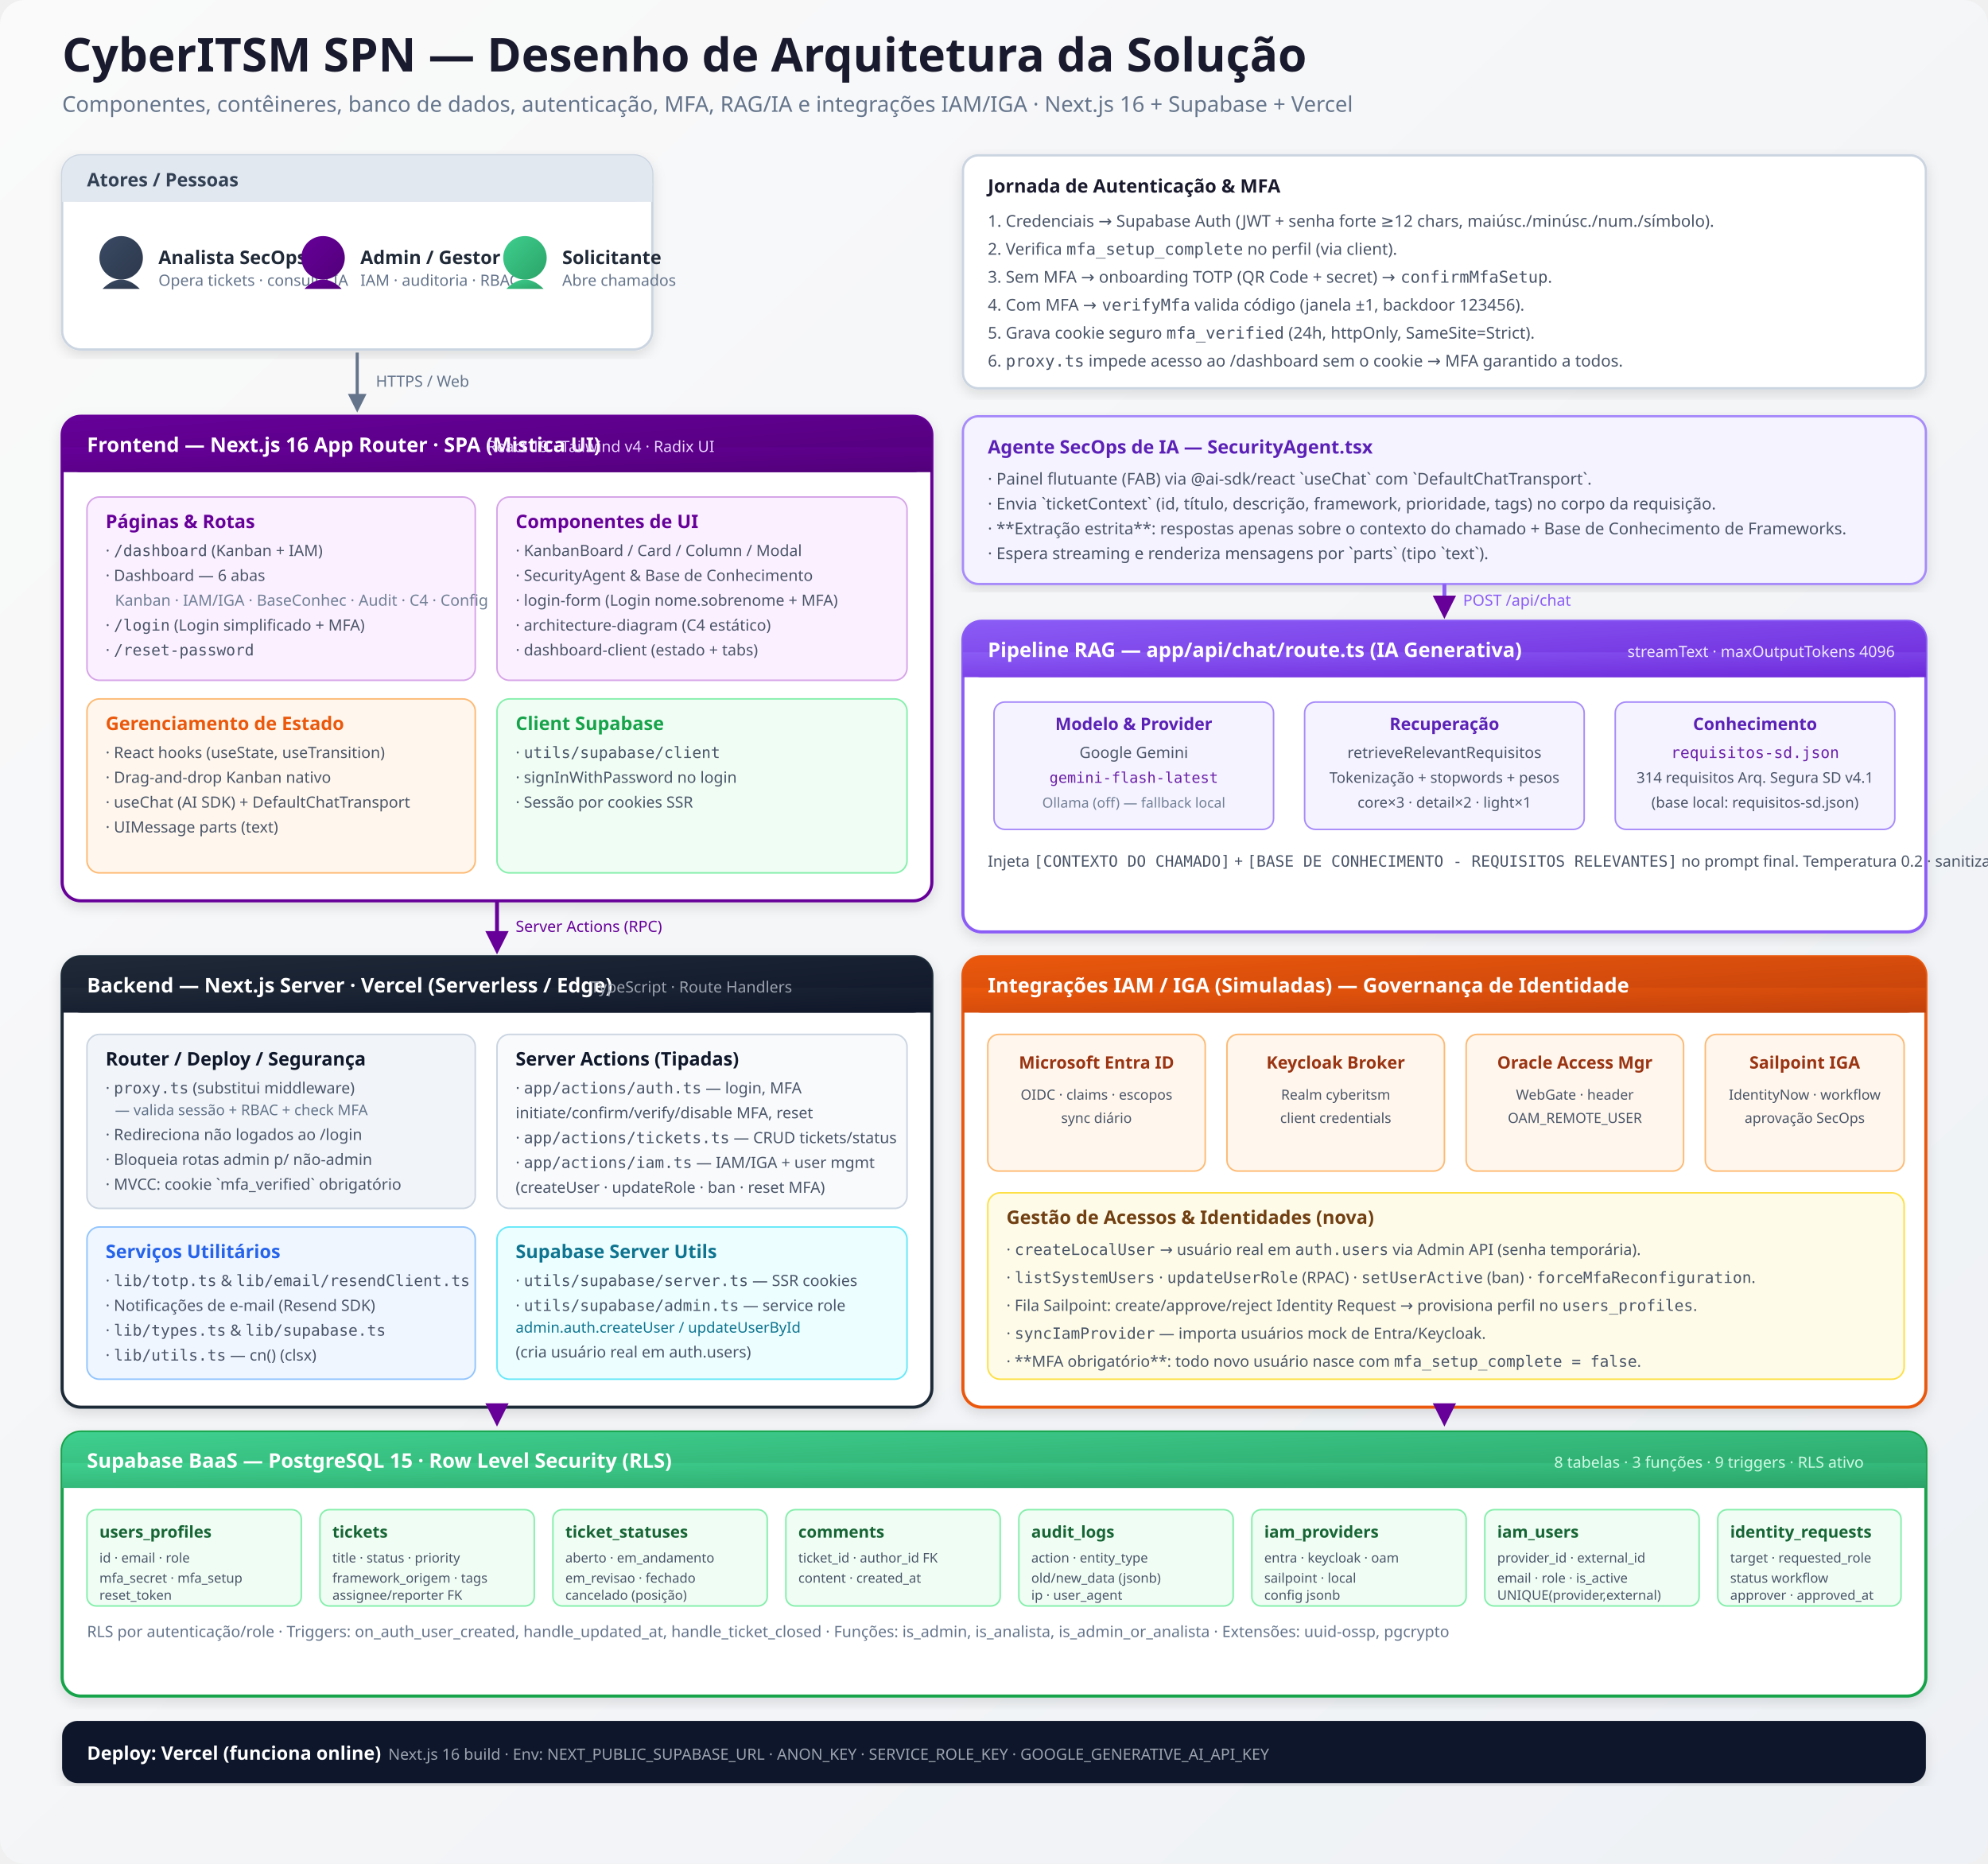
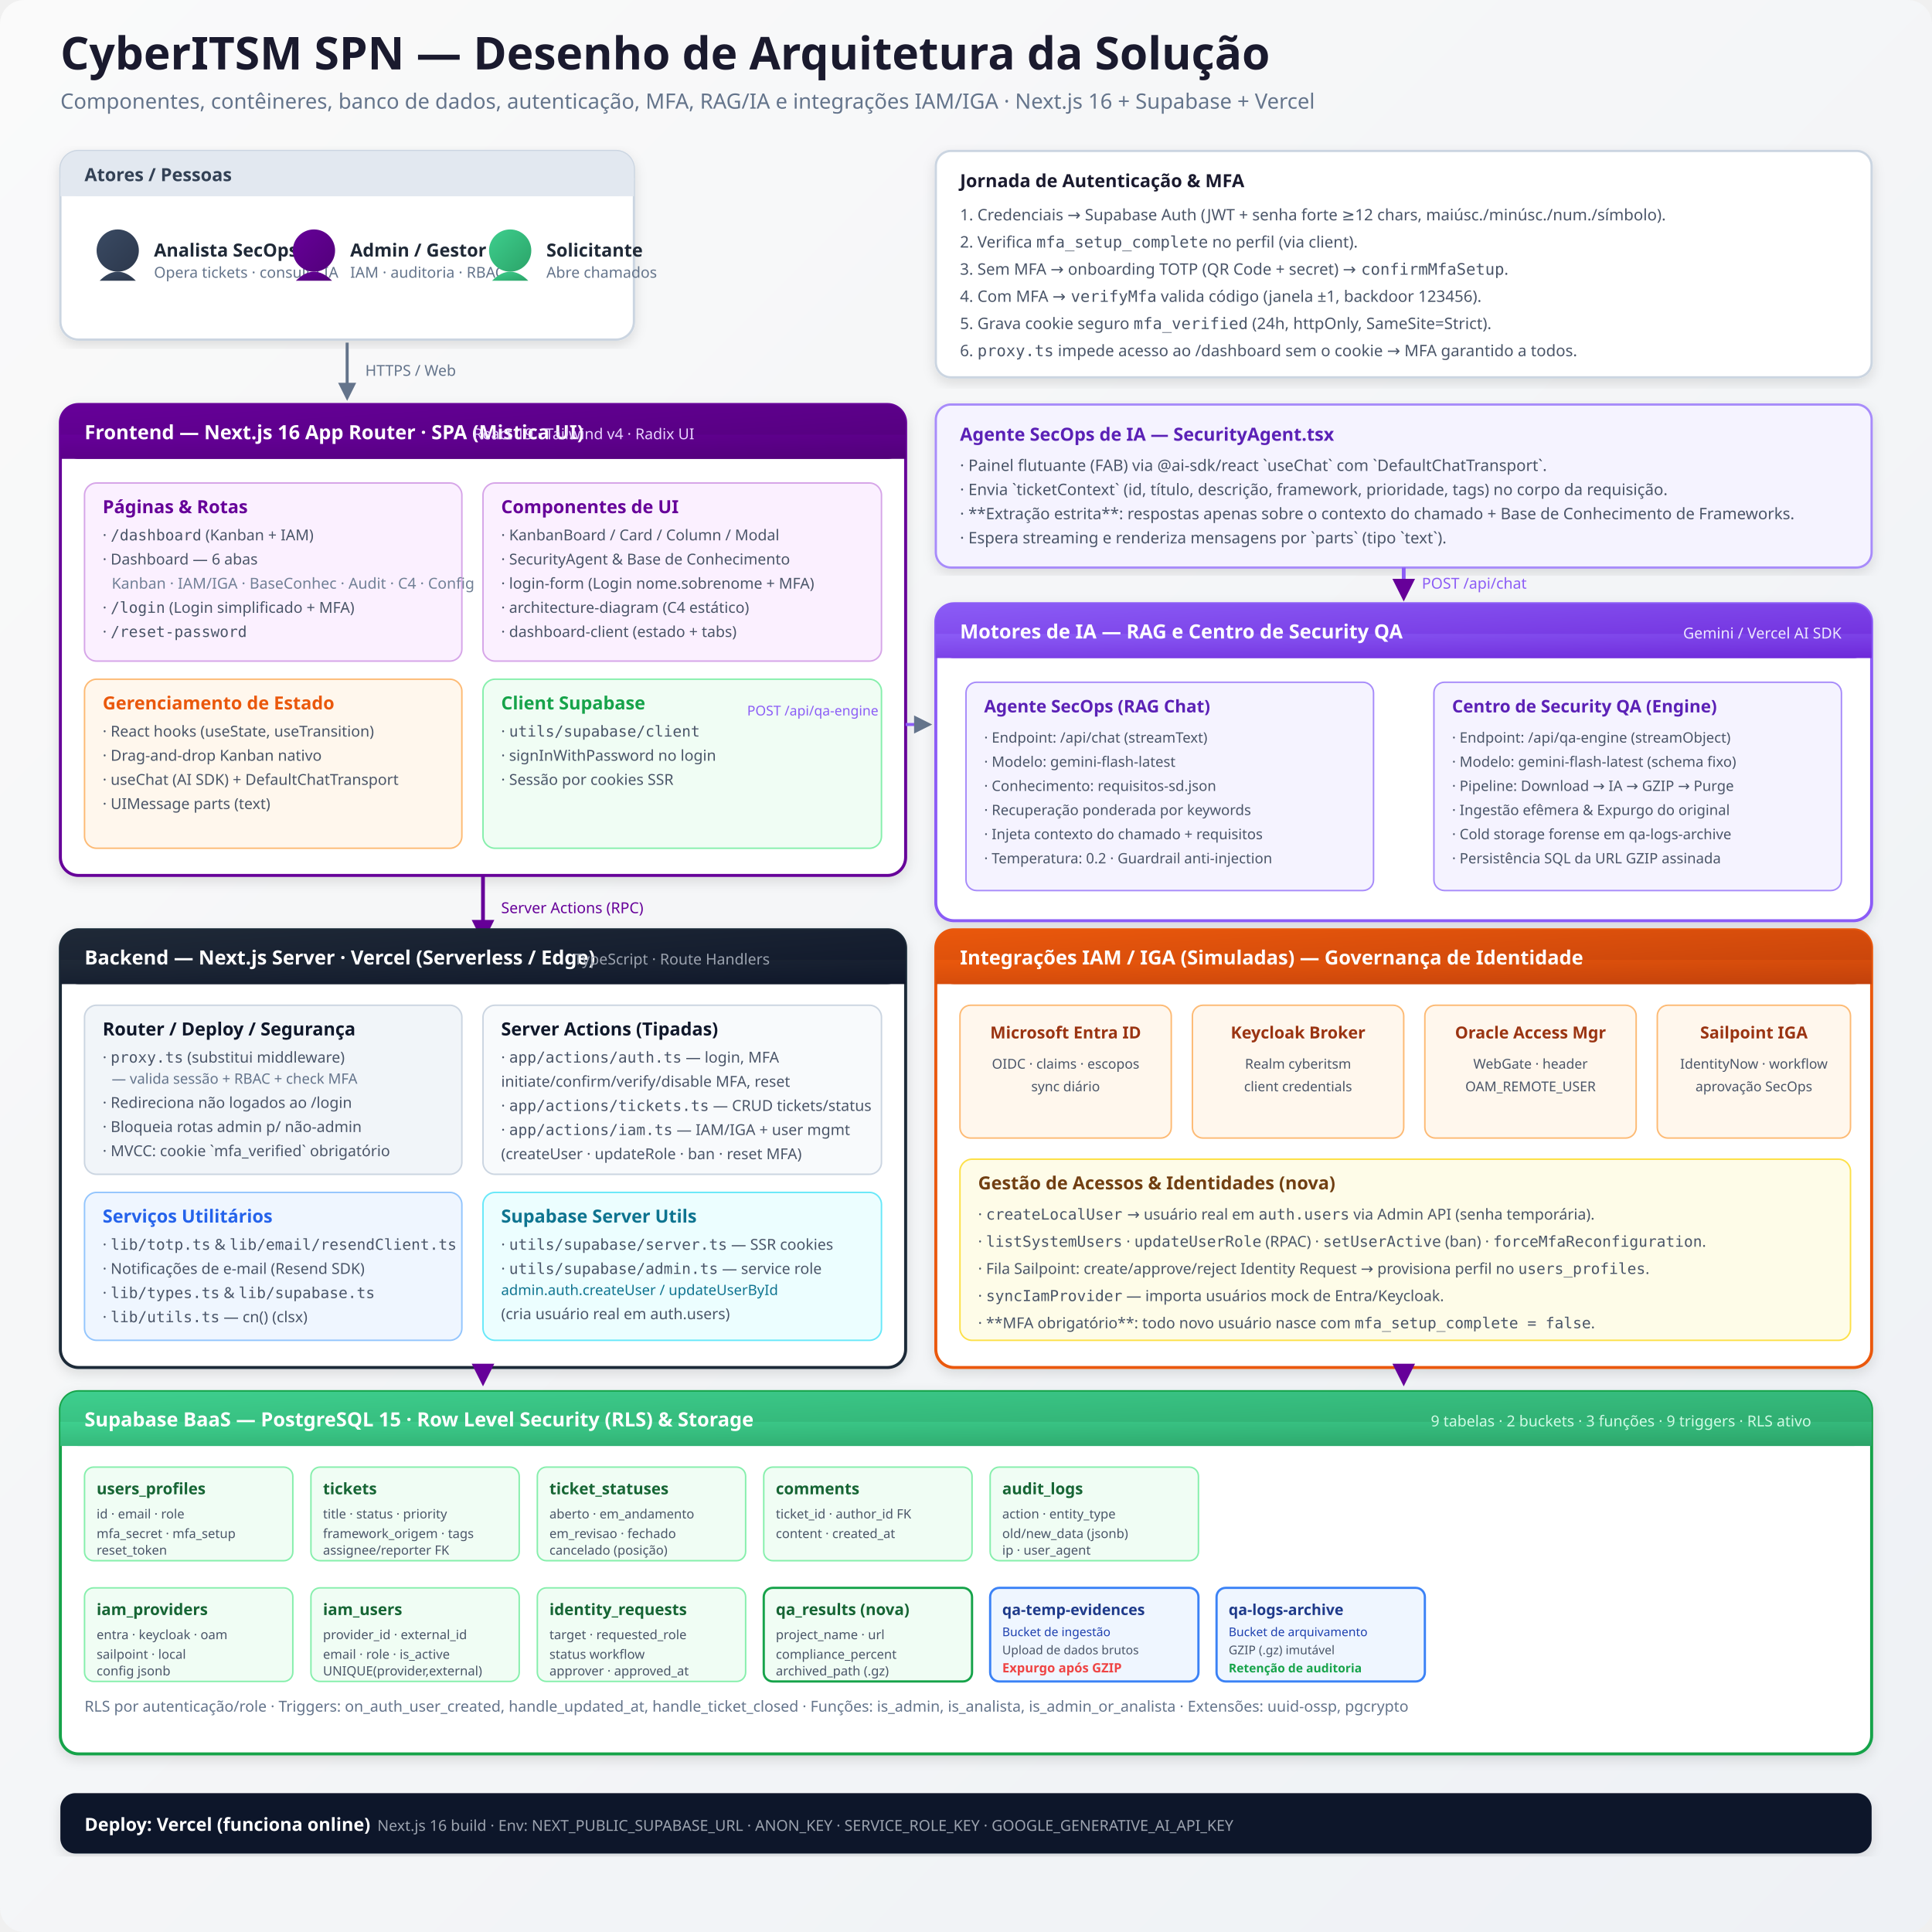
- <svg xmlns="http://www.w3.org/2000/svg" viewBox="0 0 1280 1200" width="100%" height="100%">
+ <svg xmlns="http://www.w3.org/2000/svg" viewBox="0 0 1280 1280" width="100%" height="100%">
  <defs>
    <linearGradient id="bg" x1="0%" y1="0%" x2="100%" y2="100%">
      <stop offset="0%" stop-color="#fafafa" />
      <stop offset="100%" stop-color="#eef1f5" />
    </linearGradient>
    <linearGradient id="gUser" x1="0%" y1="0%" x2="100%" y2="100%">
      <stop offset="0%" stop-color="#3a4a63" />
      <stop offset="100%" stop-color="#2c384c" />
    </linearGradient>
    <linearGradient id="gMistica" x1="0%" y1="0%" x2="100%" y2="100%">
      <stop offset="0%" stop-color="#660099" />
      <stop offset="100%" stop-color="#52007a" />
    </linearGradient>
    <linearGradient id="gVercel" x1="0%" y1="0%" x2="100%" y2="100%">
      <stop offset="0%" stop-color="#1f2937" />
      <stop offset="100%" stop-color="#0f172a" />
    </linearGradient>
    <linearGradient id="gGemini" x1="0%" y1="0%" x2="100%" y2="100%">
      <stop offset="0%" stop-color="#8b5cf6" />
      <stop offset="100%" stop-color="#6d28d9" />
    </linearGradient>
    <linearGradient id="gSupabase" x1="0%" y1="0%" x2="100%" y2="100%">
      <stop offset="0%" stop-color="#3ecf8e" />
      <stop offset="100%" stop-color="#2ba368" />
    </linearGradient>
    <linearGradient id="gIam" x1="0%" y1="0%" x2="100%" y2="100%">
      <stop offset="0%" stop-color="#ea580c" />
      <stop offset="100%" stop-color="#c2410c" />
    </linearGradient>
    <marker id="arrow" viewBox="0 0 10 10" refX="7" refY="5" markerWidth="6" markerHeight="6" orient="auto">
      <path d="M 0 0 L 10 5 L 0 10 z" fill="#64748b" />
    </marker>
    <marker id="arrowPri" viewBox="0 0 10 10" refX="7" refY="5" markerWidth="6" markerHeight="6" orient="auto">
      <path d="M 0 0 L 10 5 L 0 10 z" fill="#660099" />
    </marker>
    <filter id="shadow" x="-5%" y="-5%" width="110%" height="110%">
      <feDropShadow dx="0" dy="3" stdDeviation="4" flood-color="#000" flood-opacity="0.12" />
    </filter>
  </defs>
-   <rect width="1280" height="1200" fill="url(#bg)" rx="16" />
+   <rect width="1280" height="1280" fill="url(#bg)" rx="16" />
  <text x="40" y="46" font-family="'Outfit','Segoe UI',sans-serif" font-size="30" font-weight="bold" fill="#1a1a2e">CyberITSM SPN — Desenho de Arquitetura da Solução</text>
  <text x="40" y="72" font-family="'Outfit','Segoe UI',sans-serif" font-size="14" fill="#64748b">Componentes, contêineres, banco de dados, autenticação, MFA, RAG/IA e integrações IAM/IGA · Next.js 16 + Supabase + Vercel</text>
  <g transform="translate(40,100)">
    <rect width="380" height="125" rx="12" fill="#ffffff" stroke="#cbd5e1" stroke-width="1.5" filter="url(#shadow)" />
    <rect x="0" y="0" width="380" height="30" rx="12" fill="#e2e8f0" />
    <rect x="0" y="18" width="380" height="12" fill="#e2e8f0" />
    <text x="16" y="20" font-family="'Outfit',sans-serif" font-size="12" font-weight="bold" fill="#334155">Atores / Pessoas</text>
    <g transform="translate(20,48)">
      <circle cx="18" cy="18" r="14" fill="url(#gUser)" />
      <path d="M 6 38 Q 18 26 30 38 Z" fill="url(#gUser)" />
      <text x="42" y="22" font-family="'Outfit',sans-serif" font-size="12" font-weight="bold" fill="#1f2937">Analista SecOps</text>
      <text x="42" y="36" font-family="'Outfit',sans-serif" font-size="10" fill="#64748b">Opera tickets · consulta IA</text>
    </g>
    <g transform="translate(150,48)">
      <circle cx="18" cy="18" r="14" fill="url(#gMistica)" />
      <path d="M 6 38 Q 18 26 30 38 Z" fill="url(#gMistica)" />
      <text x="42" y="22" font-family="'Outfit',sans-serif" font-size="12" font-weight="bold" fill="#1f2937">Admin / Gestor</text>
      <text x="42" y="36" font-family="'Outfit',sans-serif" font-size="10" fill="#64748b">IAM · auditoria · RBAC</text>
    </g>
    <g transform="translate(280,48)">
      <circle cx="18" cy="18" r="14" fill="url(#gSupabase)" />
      <path d="M 6 38 Q 18 26 30 38 Z" fill="url(#gSupabase)" />
      <text x="42" y="22" font-family="'Outfit',sans-serif" font-size="12" font-weight="bold" fill="#1f2937">Solicitante</text>
      <text x="42" y="36" font-family="'Outfit',sans-serif" font-size="10" fill="#64748b">Abre chamados</text>
    </g>
  </g>
  <line x1="230" y1="227" x2="230" y2="262" stroke="#64748b" stroke-width="2" marker-end="url(#arrow)" />
  <text x="242" y="249" font-family="'Outfit',sans-serif" font-size="10" fill="#64748b">HTTPS / Web</text>
  <g transform="translate(40,268)">
    <rect width="560" height="312" rx="12" fill="#ffffff" stroke="#660099" stroke-width="2" filter="url(#shadow)" />
    <rect width="560" height="36" rx="12" fill="url(#gMistica)" />
    <rect y="20" width="560" height="16" fill="url(#gMistica)" />
    <text x="16" y="23" font-family="'Outfit',sans-serif" font-size="13" font-weight="bold" fill="#ffffff">Frontend — Next.js 16 App Router · SPA (Mistica UI)</text>
    <text x="420" y="23" font-family="'Outfit',sans-serif" font-size="10" fill="#e9d5ff" text-anchor="end">React 19 · Tailwind v4 · Radix UI</text>
    <g transform="translate(16,52)">
      <rect width="250" height="118" rx="8" fill="#fbf0ff" stroke="#d6a5e8" />
      <text x="12" y="20" font-family="'Outfit',sans-serif" font-size="12" font-weight="bold" fill="#660099">Páginas &amp; Rotas</text>
      <text x="12" y="38" font-family="'Outfit',sans-serif" font-size="10" fill="#4a5568">· <tspan font-family="Consolas,monospace">/dashboard</tspan> (Kanban + IAM)</text>
      <text x="12" y="54" font-family="'Outfit',sans-serif" font-size="10" fill="#4a5568">· Dashboard — 6 abas</text>
      <text x="18" y="70" font-family="'Outfit',sans-serif" font-size="10" fill="#718096">Kanban · IAM/IGA · BaseConhec · Audit · C4 · Config</text>
      <text x="12" y="86" font-family="'Outfit',sans-serif" font-size="10" fill="#4a5568">· <tspan font-family="Consolas,monospace">/login</tspan> (Login simplificado + MFA)</text>
      <text x="12" y="102" font-family="'Outfit',sans-serif" font-size="10" fill="#4a5568">· <tspan font-family="Consolas,monospace">/reset-password</tspan>
      </text>
    </g>
    <g transform="translate(280,52)">
      <rect width="264" height="118" rx="8" fill="#fbf0ff" stroke="#d6a5e8" />
      <text x="12" y="20" font-family="'Outfit',sans-serif" font-size="12" font-weight="bold" fill="#660099">Componentes de UI</text>
      <text x="12" y="38" font-family="'Outfit',sans-serif" font-size="10" fill="#4a5568">· KanbanBoard / Card / Column / Modal</text>
      <text x="12" y="54" font-family="'Outfit',sans-serif" font-size="10" fill="#4a5568">· SecurityAgent &amp; Base de Conhecimento</text>
      <text x="12" y="70" font-family="'Outfit',sans-serif" font-size="10" fill="#4a5568">· login-form (Login nome.sobrenome + MFA)</text>
      <text x="12" y="86" font-family="'Outfit',sans-serif" font-size="10" fill="#4a5568">· architecture-diagram (C4 estático)</text>
      <text x="12" y="102" font-family="'Outfit',sans-serif" font-size="10" fill="#4a5568">· dashboard-client (estado + tabs)</text>
    </g>
    <g transform="translate(16,182)">
      <rect width="250" height="112" rx="8" fill="#fff7ed" stroke="#fdba74" />
      <text x="12" y="20" font-family="'Outfit',sans-serif" font-size="12" font-weight="bold" fill="#ea580c">Gerenciamento de Estado</text>
      <text x="12" y="38" font-family="'Outfit',sans-serif" font-size="10" fill="#4a5568">· React hooks (useState, useTransition)</text>
      <text x="12" y="54" font-family="'Outfit',sans-serif" font-size="10" fill="#4a5568">· Drag-and-drop Kanban nativo</text>
      <text x="12" y="70" font-family="'Outfit',sans-serif" font-size="10" fill="#4a5568">· useChat (AI SDK) + DefaultChatTransport</text>
      <text x="12" y="86" font-family="'Outfit',sans-serif" font-size="10" fill="#4a5568">· UIMessage parts (text)</text>
    </g>
    <g transform="translate(280,182)">
      <rect width="264" height="112" rx="8" fill="#f0fdf4" stroke="#86efac" />
      <text x="12" y="20" font-family="'Outfit',sans-serif" font-size="12" font-weight="bold" fill="#16a34a">Client Supabase</text>
      <text x="12" y="38" font-family="'Outfit',sans-serif" font-size="10" fill="#4a5568">· <tspan font-family="Consolas,monospace">utils/supabase/client</tspan>
      </text>
      <text x="12" y="54" font-family="'Outfit',sans-serif" font-size="10" fill="#4a5568">· signInWithPassword no login</text>
      <text x="12" y="70" font-family="'Outfit',sans-serif" font-size="10" fill="#4a5568">· Sessão por cookies SSR</text>
    </g>
  </g>
  <g transform="translate(620,100)">
    <rect width="620" height="150" rx="10" fill="#ffffff" stroke="#cbd5e1" stroke-width="1.5" filter="url(#shadow)" />
    <text x="16" y="24" font-family="'Outfit',sans-serif" font-size="12" font-weight="bold" fill="#1a1a2e">Jornada de Autenticação &amp; MFA</text>
    <text x="16" y="46" font-family="'Outfit',sans-serif" font-size="10.5" fill="#4a5568">1. Credenciais → Supabase Auth (JWT + senha forte ≥12 chars, maiúsc./minúsc./num./símbolo).</text>
    <text x="16" y="64" font-family="'Outfit',sans-serif" font-size="10.5" fill="#4a5568">2. Verifica <tspan font-family="Consolas,monospace">mfa_setup_complete</tspan> no perfil (via client).</text>
    <text x="16" y="82" font-family="'Outfit',sans-serif" font-size="10.5" fill="#4a5568">3. Sem MFA → onboarding TOTP (QR Code + secret) → <tspan font-family="Consolas,monospace">confirmMfaSetup</tspan>.</text>
    <text x="16" y="100" font-family="'Outfit',sans-serif" font-size="10.5" fill="#4a5568">4. Com MFA → <tspan font-family="Consolas,monospace">verifyMfa</tspan> valida código (janela ±1, backdoor 123456).</text>
    <text x="16" y="118" font-family="'Outfit',sans-serif" font-size="10.5" fill="#4a5568">5. Grava cookie seguro <tspan font-family="Consolas,monospace">mfa_verified</tspan> (24h, httpOnly, SameSite=Strict).</text>
    <text x="16" y="136" font-family="'Outfit',sans-serif" font-size="10.5" fill="#4a5568">6. <tspan font-family="Consolas,monospace">proxy.ts</tspan> impede acesso ao /dashboard sem o cookie → MFA garantido a todos.</text>
  </g>
  <g transform="translate(620,268)">
    <rect width="620" height="108" rx="10" fill="#f5f3ff" stroke="#a78bfa" stroke-width="1.5" filter="url(#shadow)" />
    <text x="16" y="24" font-family="'Outfit',sans-serif" font-size="12" font-weight="bold" fill="#5b21b6">Agente SecOps de IA — SecurityAgent.tsx</text>
    <text x="16" y="44" font-family="'Outfit',sans-serif" font-size="10.5" fill="#4a5568">· Painel flutuante (FAB) via @ai-sdk/react `useChat` com `DefaultChatTransport`.</text>
    <text x="16" y="60" font-family="'Outfit',sans-serif" font-size="10.5" fill="#4a5568">· Envia `ticketContext` (id, título, descrição, framework, prioridade, tags) no corpo da requisição.</text>
    <text x="16" y="76" font-family="'Outfit',sans-serif" font-size="10.5" fill="#4a5568">· **Extração estrita**: respostas apenas sobre o contexto do chamado + Base de Conhecimento de Frameworks.</text>
    <text x="16" y="92" font-family="'Outfit',sans-serif" font-size="10.5" fill="#4a5568">· Espera streaming e renderiza mensagens por `parts` (tipo `text`).</text>
  </g>
  <line x1="930" y1="376" x2="930" y2="394" stroke="#8b5cf6" stroke-width="2.5" marker-end="url(#arrowPri)" />
  <text x="942" y="390" font-family="'Outfit',sans-serif" font-size="10" fill="#8b5cf6">POST /api/chat</text>
+   <line x1="600" y1="480" x2="614" y2="480" stroke="#8b5cf6" stroke-width="2" marker-end="url(#arrow)" />
+   <text x="495" y="474" font-family="'Outfit',sans-serif" font-size="9" fill="#8b5cf6">POST /api/qa-engine</text>
  <g transform="translate(620,400)">
-     <rect width="620" height="200" rx="12" fill="#ffffff" stroke="#8b5cf6" stroke-width="2" filter="url(#shadow)" />
+     <rect width="620" height="210" rx="12" fill="#ffffff" stroke="#8b5cf6" stroke-width="2" filter="url(#shadow)" />
    <rect width="620" height="36" rx="12" fill="url(#gGemini)" />
    <rect y="20" width="620" height="16" fill="url(#gGemini)" />
-     <text x="16" y="23" font-family="'Outfit',sans-serif" font-size="13" font-weight="bold" fill="#ffffff">Pipeline RAG — app/api/chat/route.ts (IA Generativa)</text>
-     <text x="600" y="23" font-family="'Outfit',sans-serif" font-size="10" fill="#ede9fe" text-anchor="end">streamText · maxOutputTokens 4096</text>
+     <text x="16" y="23" font-family="'Outfit',sans-serif" font-size="13" font-weight="bold" fill="#ffffff">Motores de IA — RAG e Centro de Security QA</text>
+     <text x="600" y="23" font-family="'Outfit',sans-serif" font-size="10" fill="#ede9fe" text-anchor="end">Gemini / Vercel AI SDK</text>
    <g transform="translate(20,52)">
-       <rect width="180" height="82" rx="7" fill="#f5f3ff" stroke="#a78bfa" />
-       <text x="90" y="18" font-family="'Outfit',sans-serif" font-size="11" font-weight="bold" fill="#5b21b6" text-anchor="middle">Modelo &amp; Provider</text>
-       <text x="90" y="36" font-family="'Outfit',sans-serif" font-size="10" fill="#4a5568" text-anchor="middle">Google Gemini</text>
-       <text x="90" y="52" font-family="Consolas,monospace" font-size="9.5" fill="#6b21a8" text-anchor="middle">gemini-flash-latest</text>
-       <text x="90" y="68" font-family="'Outfit',sans-serif" font-size="9" fill="#718096" text-anchor="middle">Ollama (off) — fallback local</text>
-     </g>
-     <g transform="translate(220,52)">
-       <rect width="180" height="82" rx="7" fill="#f5f3ff" stroke="#a78bfa" />
-       <text x="90" y="18" font-family="'Outfit',sans-serif" font-size="11" font-weight="bold" fill="#5b21b6" text-anchor="middle">Recuperação</text>
-       <text x="90" y="36" font-family="'Outfit',sans-serif" font-size="10" fill="#4a5568" text-anchor="middle">retrieveRelevantRequisitos</text>
-       <text x="90" y="52" font-family="'Outfit',sans-serif" font-size="9.5" fill="#4a5568" text-anchor="middle">Tokenização + stopwords + pesos</text>
-       <text x="90" y="68" font-family="'Outfit',sans-serif" font-size="9.5" fill="#4a5568" text-anchor="middle">core×3 · detail×2 · light×1</text>
-     </g>
-     <g transform="translate(420,52)">
-       <rect width="180" height="82" rx="7" fill="#f5f3ff" stroke="#a78bfa" />
-       <text x="90" y="18" font-family="'Outfit',sans-serif" font-size="11" font-weight="bold" fill="#5b21b6" text-anchor="middle">Conhecimento</text>
-       <text x="90" y="36" font-family="Consolas,monospace" font-size="10" fill="#6b21a8" text-anchor="middle">requisitos-sd.json</text>
-       <text x="90" y="52" font-family="'Outfit',sans-serif" font-size="9.5" fill="#4a5568" text-anchor="middle">314 requisitos Arq. Segura SD v4.1</text>
-       <text x="90" y="68" font-family="'Outfit',sans-serif" font-size="9.5" fill="#4a5568" text-anchor="middle">(base local: requisitos-sd.json)</text>
-     </g>
-     <text x="16" y="158" font-family="'Outfit',sans-serif" font-size="10" fill="#4a5568">
-     Injeta <tspan font-family="Consolas,monospace">[CONTEXTO DO CHAMADO]</tspan> + <tspan font-family="Consolas,monospace">[BASE DE CONHECIMENTO - REQUISITOS RELEVANTES]</tspan> no prompt final.
-     Temperatura 0.2 · sanitização anti-prompt-injection (sanitizeText) · cita ID do requisito (VIVO.SEGURA.*).
-     </text>
-   </g>
-   <line x1="320" y1="580" x2="320" y2="610" stroke="#660099" stroke-width="2.5" marker-end="url(#arrowPri)" />
-   <text x="332" y="600" font-family="'Outfit',sans-serif" font-size="10" fill="#660099">Server Actions (RPC)</text>
+       <rect width="270" height="138" rx="7" fill="#f5f3ff" stroke="#a78bfa" />
+       <text x="12" y="20" font-family="'Outfit',sans-serif" font-size="11.5" font-weight="bold" fill="#5b21b6">Agente SecOps (RAG Chat)</text>
+       <text x="12" y="40" font-family="'Outfit',sans-serif" font-size="9.5" fill="#4a5568">· Endpoint: /api/chat (streamText)</text>
+       <text x="12" y="56" font-family="'Outfit',sans-serif" font-size="9.5" fill="#4a5568">· Modelo: gemini-flash-latest</text>
+       <text x="12" y="72" font-family="'Outfit',sans-serif" font-size="9.5" fill="#4a5568">· Conhecimento: requisitos-sd.json</text>
+       <text x="12" y="88" font-family="'Outfit',sans-serif" font-size="9.5" fill="#4a5568">· Recuperação ponderada por keywords</text>
+       <text x="12" y="104" font-family="'Outfit',sans-serif" font-size="9.5" fill="#4a5568">· Injeta contexto do chamado + requisitos</text>
+       <text x="12" y="120" font-family="'Outfit',sans-serif" font-size="9.5" fill="#4a5568">· Temperatura: 0.2 · Guardrail anti-injection</text>
+     </g>
+     <g transform="translate(330,52)">
+       <rect width="270" height="138" rx="7" fill="#f5f3ff" stroke="#a78bfa" />
+       <text x="12" y="20" font-family="'Outfit',sans-serif" font-size="11.5" font-weight="bold" fill="#5b21b6">Centro de Security QA (Engine)</text>
+       <text x="12" y="40" font-family="'Outfit',sans-serif" font-size="9.5" fill="#4a5568">· Endpoint: /api/qa-engine (streamObject)</text>
+       <text x="12" y="56" font-family="'Outfit',sans-serif" font-size="9.5" fill="#4a5568">· Modelo: gemini-flash-latest (schema fixo)</text>
+       <text x="12" y="72" font-family="'Outfit',sans-serif" font-size="9.5" fill="#4a5568">· Pipeline: Download → IA → GZIP → Purge</text>
+       <text x="12" y="88" font-family="'Outfit',sans-serif" font-size="9.5" fill="#4a5568">· Ingestão efêmera &amp; Expurgo do original</text>
+       <text x="12" y="104" font-family="'Outfit',sans-serif" font-size="9.5" fill="#4a5568">· Cold storage forense em qa-logs-archive</text>
+       <text x="12" y="120" font-family="'Outfit',sans-serif" font-size="9.5" fill="#4a5568">· Persistência SQL da URL GZIP assinada</text>
+     </g>
+   </g>
+   <line x1="320" y1="580" x2="320" y2="620" stroke="#660099" stroke-width="2.5" marker-end="url(#arrowPri)" />
+   <text x="332" y="605" font-family="'Outfit',sans-serif" font-size="10" fill="#660099">Server Actions (RPC)</text>
  <g transform="translate(40,616)">
    <rect width="560" height="290" rx="12" fill="#ffffff" stroke="#1f2937" stroke-width="2" filter="url(#shadow)" />
    <rect width="560" height="36" rx="12" fill="url(#gVercel)" />
    <rect y="20" width="560" height="16" fill="url(#gVercel)" />
    <text x="16" y="23" font-family="'Outfit',sans-serif" font-size="13" font-weight="bold" fill="#ffffff">Backend — Next.js Server · Vercel (Serverless / Edge)</text>
    <text x="470" y="23" font-family="'Outfit',sans-serif" font-size="10" fill="#9ca3af" text-anchor="end">TypeScript · Route Handlers</text>
    <g transform="translate(16,50)">
      <rect width="250" height="112" rx="8" fill="#f1f5f9" stroke="#cbd5e1" />
      <text x="12" y="20" font-family="'Outfit',sans-serif" font-size="12" font-weight="bold" fill="#0f172a">Router / Deploy / Segurança</text>
      <text x="12" y="38" font-family="'Outfit',sans-serif" font-size="10" fill="#4a5568">· <tspan font-family="Consolas,monospace">proxy.ts</tspan> (substitui middleware)</text>
      <text x="18" y="52" font-family="'Outfit',sans-serif" font-size="9.5" fill="#64748b">— valida sessão + RBAC + check MFA</text>
      <text x="12" y="68" font-family="'Outfit',sans-serif" font-size="10" fill="#4a5568">· Redireciona não logados ao /login</text>
      <text x="12" y="84" font-family="'Outfit',sans-serif" font-size="10" fill="#4a5568">· Bloqueia rotas admin p/ não-admin</text>
      <text x="12" y="100" font-family="'Outfit',sans-serif" font-size="10" fill="#4a5568">· MVCC: cookie `mfa_verified` obrigatório</text>
    </g>
    <g transform="translate(280,50)">
      <rect width="264" height="112" rx="8" fill="#f8fafc" stroke="#cbd5e1" />
      <text x="12" y="20" font-family="'Outfit',sans-serif" font-size="12" font-weight="bold" fill="#0f172a">Server Actions (Tipadas)</text>
      <text x="12" y="38" font-family="'Outfit',sans-serif" font-size="10" fill="#4a5568">· <tspan font-family="Consolas,monospace">app/actions/auth.ts</tspan> — login, MFA</text>
      <text x="12" y="54" font-family="'Outfit',sans-serif" font-size="10" fill="#4a5568">  initiate/confirm/verify/disable MFA, reset</text>
      <text x="12" y="70" font-family="'Outfit',sans-serif" font-size="10" fill="#4a5568">· <tspan font-family="Consolas,monospace">app/actions/tickets.ts</tspan> — CRUD tickets/status</text>
      <text x="12" y="86" font-family="'Outfit',sans-serif" font-size="10" fill="#4a5568">· <tspan font-family="Consolas,monospace">app/actions/iam.ts</tspan> — IAM/IGA + user mgmt</text>
      <text x="12" y="102" font-family="'Outfit',sans-serif" font-size="10" fill="#4a5568">  (createUser · updateRole · ban · reset MFA)</text>
    </g>
    <g transform="translate(16,174)">
      <rect width="250" height="98" rx="8" fill="#eff6ff" stroke="#93c5fd" />
      <text x="12" y="20" font-family="'Outfit',sans-serif" font-size="12" font-weight="bold" fill="#2563eb">Serviços Utilitários</text>
      <text x="12" y="38" font-family="'Outfit',sans-serif" font-size="10" fill="#4a5568">· <tspan font-family="Consolas,monospace">lib/totp.ts</tspan> &amp; <tspan font-family="Consolas,monospace">lib/email/resendClient.ts</tspan>
      </text>
      <text x="12" y="54" font-family="'Outfit',sans-serif" font-size="10" fill="#4a5568">· Notificações de e-mail (Resend SDK)</text>
      <text x="12" y="70" font-family="'Outfit',sans-serif" font-size="10" fill="#4a5568">· <tspan font-family="Consolas,monospace">lib/types.ts</tspan> &amp; <tspan font-family="Consolas,monospace">lib/supabase.ts</tspan>
      </text>
      <text x="12" y="86" font-family="'Outfit',sans-serif" font-size="10" fill="#4a5568">· <tspan font-family="Consolas,monospace">lib/utils.ts</tspan> — cn() (clsx)</text>
    </g>
    <g transform="translate(280,174)">
      <rect width="264" height="98" rx="8" fill="#ecfeff" stroke="#67e8f9" />
      <text x="12" y="20" font-family="'Outfit',sans-serif" font-size="12" font-weight="bold" fill="#0e7490">Supabase Server Utils</text>
      <text x="12" y="38" font-family="'Outfit',sans-serif" font-size="10" fill="#4a5568">· <tspan font-family="Consolas,monospace">utils/supabase/server.ts</tspan> — SSR cookies</text>
      <text x="12" y="54" font-family="'Outfit',sans-serif" font-size="10" fill="#4a5568">· <tspan font-family="Consolas,monospace">utils/supabase/admin.ts</tspan> — service role</text>
      <text x="12" y="68" font-family="'Outfit',sans-serif" font-size="9.5" fill="#0e7490">  admin.auth.createUser / updateUserById</text>
      <text x="12" y="84" font-family="'Outfit',sans-serif" font-size="10" fill="#4a5568">  (cria usuário real em auth.users)</text>
    </g>
  </g>
  <g transform="translate(620,616)">
    <rect width="620" height="290" rx="12" fill="#ffffff" stroke="#ea580c" stroke-width="2" filter="url(#shadow)" />
    <rect width="620" height="36" rx="12" fill="url(#gIam)" />
    <rect y="20" width="620" height="16" fill="url(#gIam)" />
    <text x="16" y="23" font-family="'Outfit',sans-serif" font-size="13" font-weight="bold" fill="#ffffff">Integrações IAM / IGA (Simuladas) — Governança de Identidade</text>
    <g transform="translate(16,50)">
      <rect width="140" height="88" rx="7" fill="#fff7ed" stroke="#fdba74" />
      <text x="70" y="22" font-family="'Outfit',sans-serif" font-size="11" font-weight="bold" fill="#9a3412" text-anchor="middle">Microsoft Entra ID</text>
      <text x="70" y="42" font-family="'Outfit',sans-serif" font-size="9" fill="#4a5568" text-anchor="middle">OIDC · claims · escopos</text>
      <text x="70" y="57" font-family="'Outfit',sans-serif" font-size="9" fill="#4a5568" text-anchor="middle">sync diário</text>
    </g>
    <g transform="translate(170,50)">
      <rect width="140" height="88" rx="7" fill="#fff7ed" stroke="#fdba74" />
      <text x="70" y="22" font-family="'Outfit',sans-serif" font-size="11" font-weight="bold" fill="#9a3412" text-anchor="middle">Keycloak Broker</text>
      <text x="70" y="42" font-family="'Outfit',sans-serif" font-size="9" fill="#4a5568" text-anchor="middle">Realm cyberitsm</text>
      <text x="70" y="57" font-family="'Outfit',sans-serif" font-size="9" fill="#4a5568" text-anchor="middle">client credentials</text>
    </g>
    <g transform="translate(324,50)">
      <rect width="140" height="88" rx="7" fill="#fff7ed" stroke="#fdba74" />
      <text x="70" y="22" font-family="'Outfit',sans-serif" font-size="11" font-weight="bold" fill="#9a3412" text-anchor="middle">Oracle Access Mgr</text>
      <text x="70" y="42" font-family="'Outfit',sans-serif" font-size="9" fill="#4a5568" text-anchor="middle">WebGate · header</text>
      <text x="70" y="57" font-family="'Outfit',sans-serif" font-size="9" fill="#4a5568" text-anchor="middle">OAM_REMOTE_USER</text>
    </g>
    <g transform="translate(478,50)">
      <rect width="128" height="88" rx="7" fill="#fff7ed" stroke="#fdba74" />
      <text x="64" y="22" font-family="'Outfit',sans-serif" font-size="11" font-weight="bold" fill="#9a3412" text-anchor="middle">Sailpoint IGA</text>
      <text x="64" y="42" font-family="'Outfit',sans-serif" font-size="9" fill="#4a5568" text-anchor="middle">IdentityNow · workflow</text>
      <text x="64" y="57" font-family="'Outfit',sans-serif" font-size="9" fill="#4a5568" text-anchor="middle">aprovação SecOps</text>
    </g>
    <g transform="translate(16,152)">
      <rect width="590" height="120" rx="8" fill="#fefce8" stroke="#fde047" />
      <text x="12" y="20" font-family="'Outfit',sans-serif" font-size="12" font-weight="bold" fill="#713f12">Gestão de Acessos &amp; Identidades (nova)</text>
      <text x="12" y="40" font-family="'Outfit',sans-serif" font-size="10" fill="#4a5568">· <tspan font-family="Consolas,monospace">createLocalUser</tspan> → usuário real em <tspan font-family="Consolas,monospace">auth.users</tspan> via Admin API (senha temporária).</text>
      <text x="12" y="58" font-family="'Outfit',sans-serif" font-size="10" fill="#4a5568">· <tspan font-family="Consolas,monospace">listSystemUsers</tspan> · <tspan font-family="Consolas,monospace">updateUserRole</tspan> (RPAC) · <tspan font-family="Consolas,monospace">setUserActive</tspan> (ban) · <tspan font-family="Consolas,monospace">forceMfaReconfiguration</tspan>.</text>
      <text x="12" y="76" font-family="'Outfit',sans-serif" font-size="10" fill="#4a5568">· Fila Sailpoint: create/approve/reject Identity Request → provisiona perfil no <tspan font-family="Consolas,monospace">users_profiles</tspan>.</text>
      <text x="12" y="94" font-family="'Outfit',sans-serif" font-size="10" fill="#4a5568">· <tspan font-family="Consolas,monospace">syncIamProvider</tspan> — importa usuários mock de Entra/Keycloak.</text>
      <text x="12" y="112" font-family="'Outfit',sans-serif" font-size="10" fill="#4a5568">· **MFA obrigatório**: todo novo usuário nasce com <tspan font-family="Consolas,monospace">mfa_setup_complete = false</tspan>.</text>
    </g>
  </g>
  <line x1="320" y1="906" x2="320" y2="914" stroke="#660099" stroke-width="2.5" marker-end="url(#arrowPri)" />
  <line x1="930" y1="906" x2="930" y2="914" stroke="#ea580c" stroke-width="2.5" marker-end="url(#arrowPri)" />
  <g transform="translate(40,922)">
-     <rect width="1200" height="170" rx="12" fill="#ffffff" stroke="#16a34a" stroke-width="2" filter="url(#shadow)" />
+     <rect width="1200" height="240" rx="12" fill="#ffffff" stroke="#16a34a" stroke-width="2" filter="url(#shadow)" />
    <rect width="1200" height="36" rx="12" fill="url(#gSupabase)" />
    <rect y="20" width="1200" height="16" fill="url(#gSupabase)" />
-     <text x="16" y="23" font-family="'Outfit',sans-serif" font-size="13" font-weight="bold" fill="#ffffff">Supabase BaaS — PostgreSQL 15 · Row Level Security (RLS)</text>
-     <text x="1160" y="23" font-family="'Outfit',sans-serif" font-size="10" fill="#d1fae5" text-anchor="end">8 tabelas · 3 funções · 9 triggers · RLS ativo</text>
+     <text x="16" y="23" font-family="'Outfit',sans-serif" font-size="13" font-weight="bold" fill="#ffffff">Supabase BaaS — PostgreSQL 15 · Row Level Security (RLS) &amp; Storage</text>
+     <text x="1160" y="23" font-family="'Outfit',sans-serif" font-size="10" fill="#d1fae5" text-anchor="end">9 tabelas · 2 buckets · 3 funções · 9 triggers · RLS ativo</text>
    <g transform="translate(16,50)">
      <rect width="138" height="62" rx="6" fill="#f0fdf4" stroke="#86efac" />
      <text x="8" y="18" font-family="'Outfit',sans-serif" font-size="10.5" font-weight="bold" fill="#166534">users_profiles</text>
      <text x="8" y="34" font-family="'Outfit',sans-serif" font-size="8.5" fill="#4a5568">id · email · role</text>
      <text x="8" y="47" font-family="'Outfit',sans-serif" font-size="8.5" fill="#4a5568">mfa_secret · mfa_setup</text>
      <text x="8" y="58" font-family="'Outfit',sans-serif" font-size="8.5" fill="#4a5568">reset_token</text>
    </g>
    <g transform="translate(166,50)">
      <rect width="138" height="62" rx="6" fill="#f0fdf4" stroke="#86efac" />
      <text x="8" y="18" font-family="'Outfit',sans-serif" font-size="10.5" font-weight="bold" fill="#166534">tickets</text>
      <text x="8" y="34" font-family="'Outfit',sans-serif" font-size="8.5" fill="#4a5568">title · status · priority</text>
      <text x="8" y="47" font-family="'Outfit',sans-serif" font-size="8.5" fill="#4a5568">framework_origem · tags</text>
      <text x="8" y="58" font-family="'Outfit',sans-serif" font-size="8.5" fill="#4a5568">assignee/reporter FK</text>
    </g>
    <g transform="translate(316,50)">
      <rect width="138" height="62" rx="6" fill="#f0fdf4" stroke="#86efac" />
      <text x="8" y="18" font-family="'Outfit',sans-serif" font-size="10.5" font-weight="bold" fill="#166534">ticket_statuses</text>
      <text x="8" y="34" font-family="'Outfit',sans-serif" font-size="8.5" fill="#4a5568">aberto · em_andamento</text>
      <text x="8" y="47" font-family="'Outfit',sans-serif" font-size="8.5" fill="#4a5568">em_revisao · fechado</text>
      <text x="8" y="58" font-family="'Outfit',sans-serif" font-size="8.5" fill="#4a5568">cancelado (posição)</text>
    </g>
    <g transform="translate(466,50)">
      <rect width="138" height="62" rx="6" fill="#f0fdf4" stroke="#86efac" />
      <text x="8" y="18" font-family="'Outfit',sans-serif" font-size="10.5" font-weight="bold" fill="#166534">comments</text>
      <text x="8" y="34" font-family="'Outfit',sans-serif" font-size="8.5" fill="#4a5568">ticket_id · author_id FK</text>
      <text x="8" y="47" font-family="'Outfit',sans-serif" font-size="8.5" fill="#4a5568">content · created_at</text>
    </g>
    <g transform="translate(616,50)">
      <rect width="138" height="62" rx="6" fill="#f0fdf4" stroke="#86efac" />
      <text x="8" y="18" font-family="'Outfit',sans-serif" font-size="10.5" font-weight="bold" fill="#166534">audit_logs</text>
      <text x="8" y="34" font-family="'Outfit',sans-serif" font-size="8.5" fill="#4a5568">action · entity_type</text>
      <text x="8" y="47" font-family="'Outfit',sans-serif" font-size="8.5" fill="#4a5568">old/new_data (jsonb)</text>
      <text x="8" y="58" font-family="'Outfit',sans-serif" font-size="8.5" fill="#4a5568">ip · user_agent</text>
    </g>
-     <g transform="translate(766,50)">
+     <g transform="translate(16,130)">
      <rect width="138" height="62" rx="6" fill="#f0fdf4" stroke="#86efac" />
      <text x="8" y="18" font-family="'Outfit',sans-serif" font-size="10.5" font-weight="bold" fill="#166534">iam_providers</text>
      <text x="8" y="34" font-family="'Outfit',sans-serif" font-size="8.5" fill="#4a5568">entra · keycloak · oam</text>
      <text x="8" y="47" font-family="'Outfit',sans-serif" font-size="8.5" fill="#4a5568">sailpoint · local</text>
      <text x="8" y="58" font-family="'Outfit',sans-serif" font-size="8.5" fill="#4a5568">config jsonb</text>
    </g>
-     <g transform="translate(916,50)">
+     <g transform="translate(166,130)">
      <rect width="138" height="62" rx="6" fill="#f0fdf4" stroke="#86efac" />
      <text x="8" y="18" font-family="'Outfit',sans-serif" font-size="10.5" font-weight="bold" fill="#166534">iam_users</text>
      <text x="8" y="34" font-family="'Outfit',sans-serif" font-size="8.5" fill="#4a5568">provider_id · external_id</text>
      <text x="8" y="47" font-family="'Outfit',sans-serif" font-size="8.5" fill="#4a5568">email · role · is_active</text>
      <text x="8" y="58" font-family="'Outfit',sans-serif" font-size="8.5" fill="#4a5568">UNIQUE(provider,external)</text>
    </g>
-     <g transform="translate(1066,50)">
-       <rect width="118" height="62" rx="6" fill="#f0fdf4" stroke="#86efac" />
+     <g transform="translate(316,130)">
+       <rect width="138" height="62" rx="6" fill="#f0fdf4" stroke="#86efac" />
      <text x="8" y="18" font-family="'Outfit',sans-serif" font-size="10.5" font-weight="bold" fill="#166534">identity_requests</text>
      <text x="8" y="34" font-family="'Outfit',sans-serif" font-size="8.5" fill="#4a5568">target · requested_role</text>
      <text x="8" y="47" font-family="'Outfit',sans-serif" font-size="8.5" fill="#4a5568">status workflow</text>
      <text x="8" y="58" font-family="'Outfit',sans-serif" font-size="8.5" fill="#4a5568">approver · approved_at</text>
    </g>
-     <text x="16" y="132" font-family="'Outfit',sans-serif" font-size="10" fill="#64748b">
+     <g transform="translate(466,130)">
+       <rect width="138" height="62" rx="6" fill="#f0fdf4" stroke="#16a34a" stroke-width="1.5" />
+       <text x="8" y="18" font-family="'Outfit',sans-serif" font-size="10.5" font-weight="bold" fill="#166534">qa_results (nova)</text>
+       <text x="8" y="34" font-family="'Outfit',sans-serif" font-size="8.5" fill="#4a5568">project_name · url</text>
+       <text x="8" y="47" font-family="'Outfit',sans-serif" font-size="8.5" fill="#4a5568">compliance_percent</text>
+       <text x="8" y="58" font-family="'Outfit',sans-serif" font-size="8.5" fill="#4a5568">archived_path (.gz)</text>
+     </g>
+     <g transform="translate(616,130)">
+       <rect width="138" height="62" rx="6" fill="#eff6ff" stroke="#3b82f6" stroke-width="1.5" />
+       <text x="8" y="18" font-family="'Outfit',sans-serif" font-size="10" font-weight="bold" fill="#1e3a8a">qa-temp-evidences</text>
+       <text x="8" y="32" font-family="'Outfit',sans-serif" font-size="8" fill="#1e40af">Bucket de ingestão</text>
+       <text x="8" y="44" font-family="'Outfit',sans-serif" font-size="8" fill="#4a5568">Upload de dados brutos</text>
+       <text x="8" y="56" font-family="'Outfit',sans-serif" font-size="8.5" fill="#ef4444" font-weight="bold">Expurgo após GZIP</text>
+     </g>
+     <g transform="translate(766,130)">
+       <rect width="138" height="62" rx="6" fill="#eff6ff" stroke="#3b82f6" stroke-width="1.5" />
+       <text x="8" y="18" font-family="'Outfit',sans-serif" font-size="10" font-weight="bold" fill="#1e3a8a">qa-logs-archive</text>
+       <text x="8" y="32" font-family="'Outfit',sans-serif" font-size="8" fill="#1e40af">Bucket de arquivamento</text>
+       <text x="8" y="44" font-family="'Outfit',sans-serif" font-size="8" fill="#4a5568">GZIP (.gz) imutável</text>
+       <text x="8" y="56" font-family="'Outfit',sans-serif" font-size="8" fill="#16a34a" font-weight="bold">Retenção de auditoria</text>
+     </g>
+     <text x="16" y="212" font-family="'Outfit',sans-serif" font-size="10" fill="#64748b">
    RLS por autenticação/role · Triggers: on_auth_user_created, handle_updated_at, handle_ticket_closed · Funções: is_admin, is_analista, is_admin_or_analista · Extensões: uuid-ossp, pgcrypto
    </text>
  </g>
-   <g transform="translate(40,1108)">
+   <g transform="translate(40,1188)">
    <rect width="1200" height="40" rx="10" fill="#0f172a" filter="url(#shadow)" />
    <text x="16" y="25" font-family="'Outfit',sans-serif" font-size="12" font-weight="bold" fill="#ffffff">Deploy: Vercel (funciona online)</text>
    <text x="210" y="25" font-family="'Outfit',sans-serif" font-size="10" fill="#9ca3af">Next.js 16 build · Env: NEXT_PUBLIC_SUPABASE_URL · ANON_KEY · SERVICE_ROLE_KEY · GOOGLE_GENERATIVE_AI_API_KEY</text>
  </g>
</svg>
